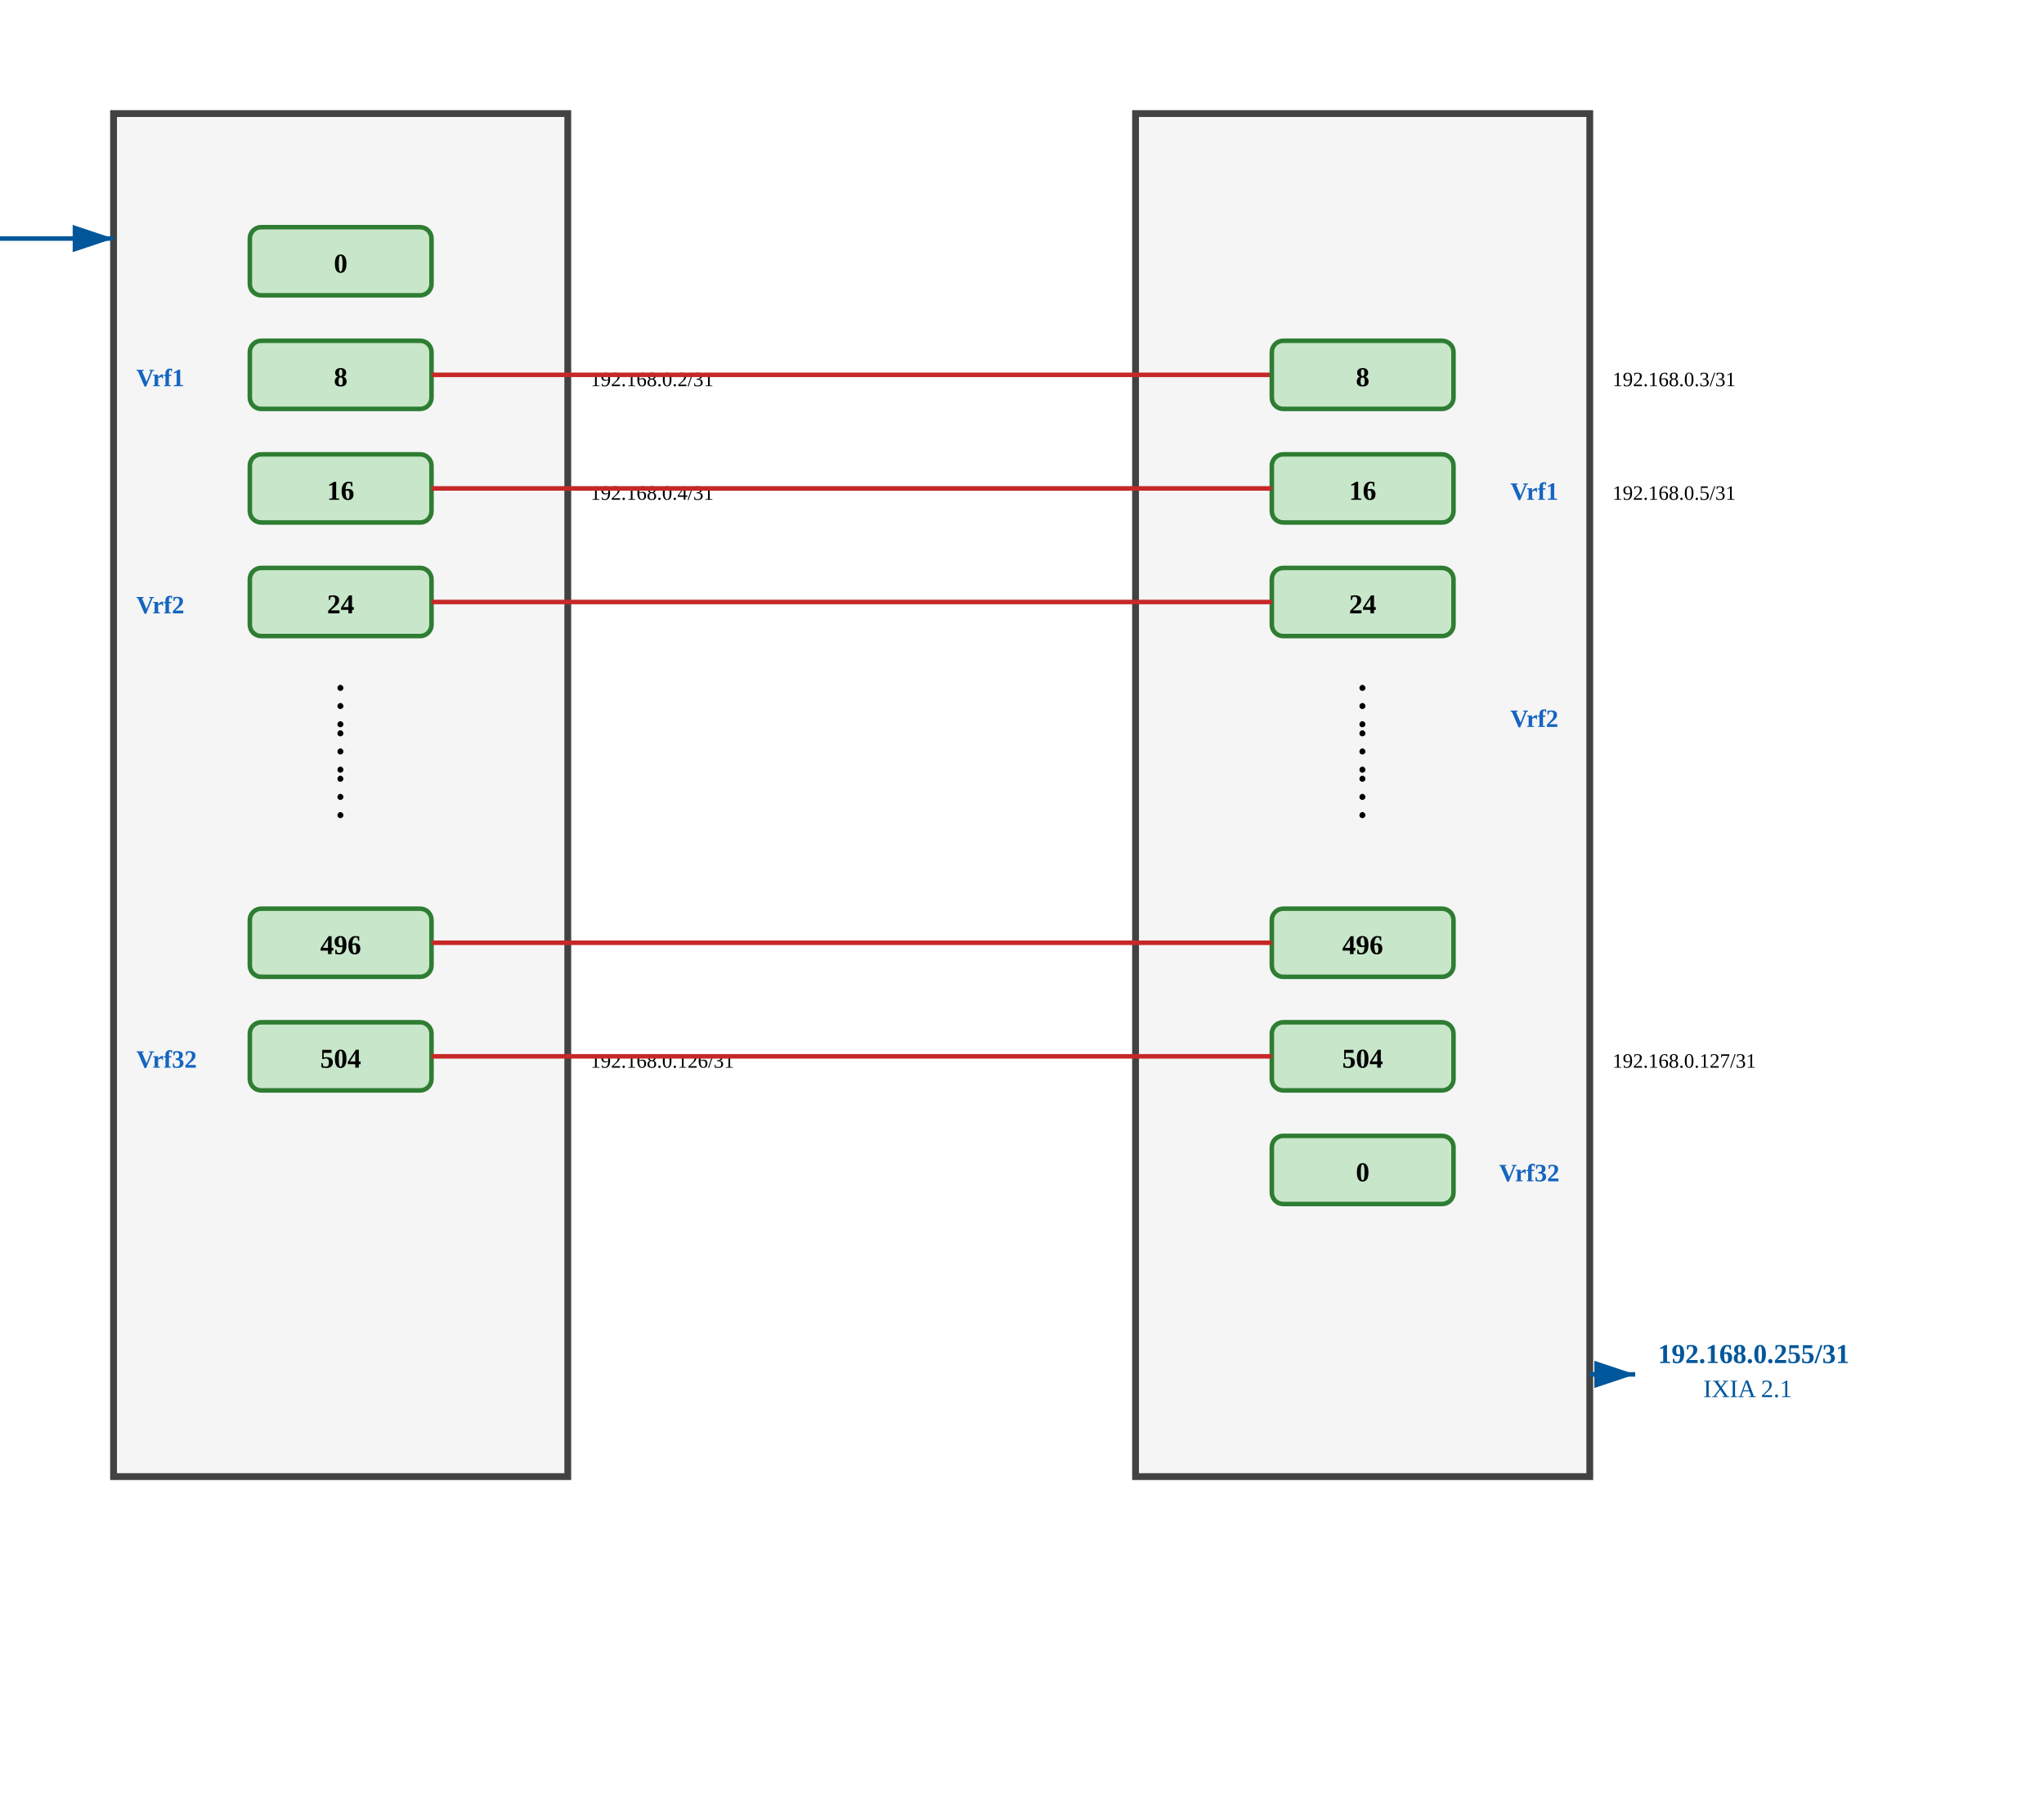
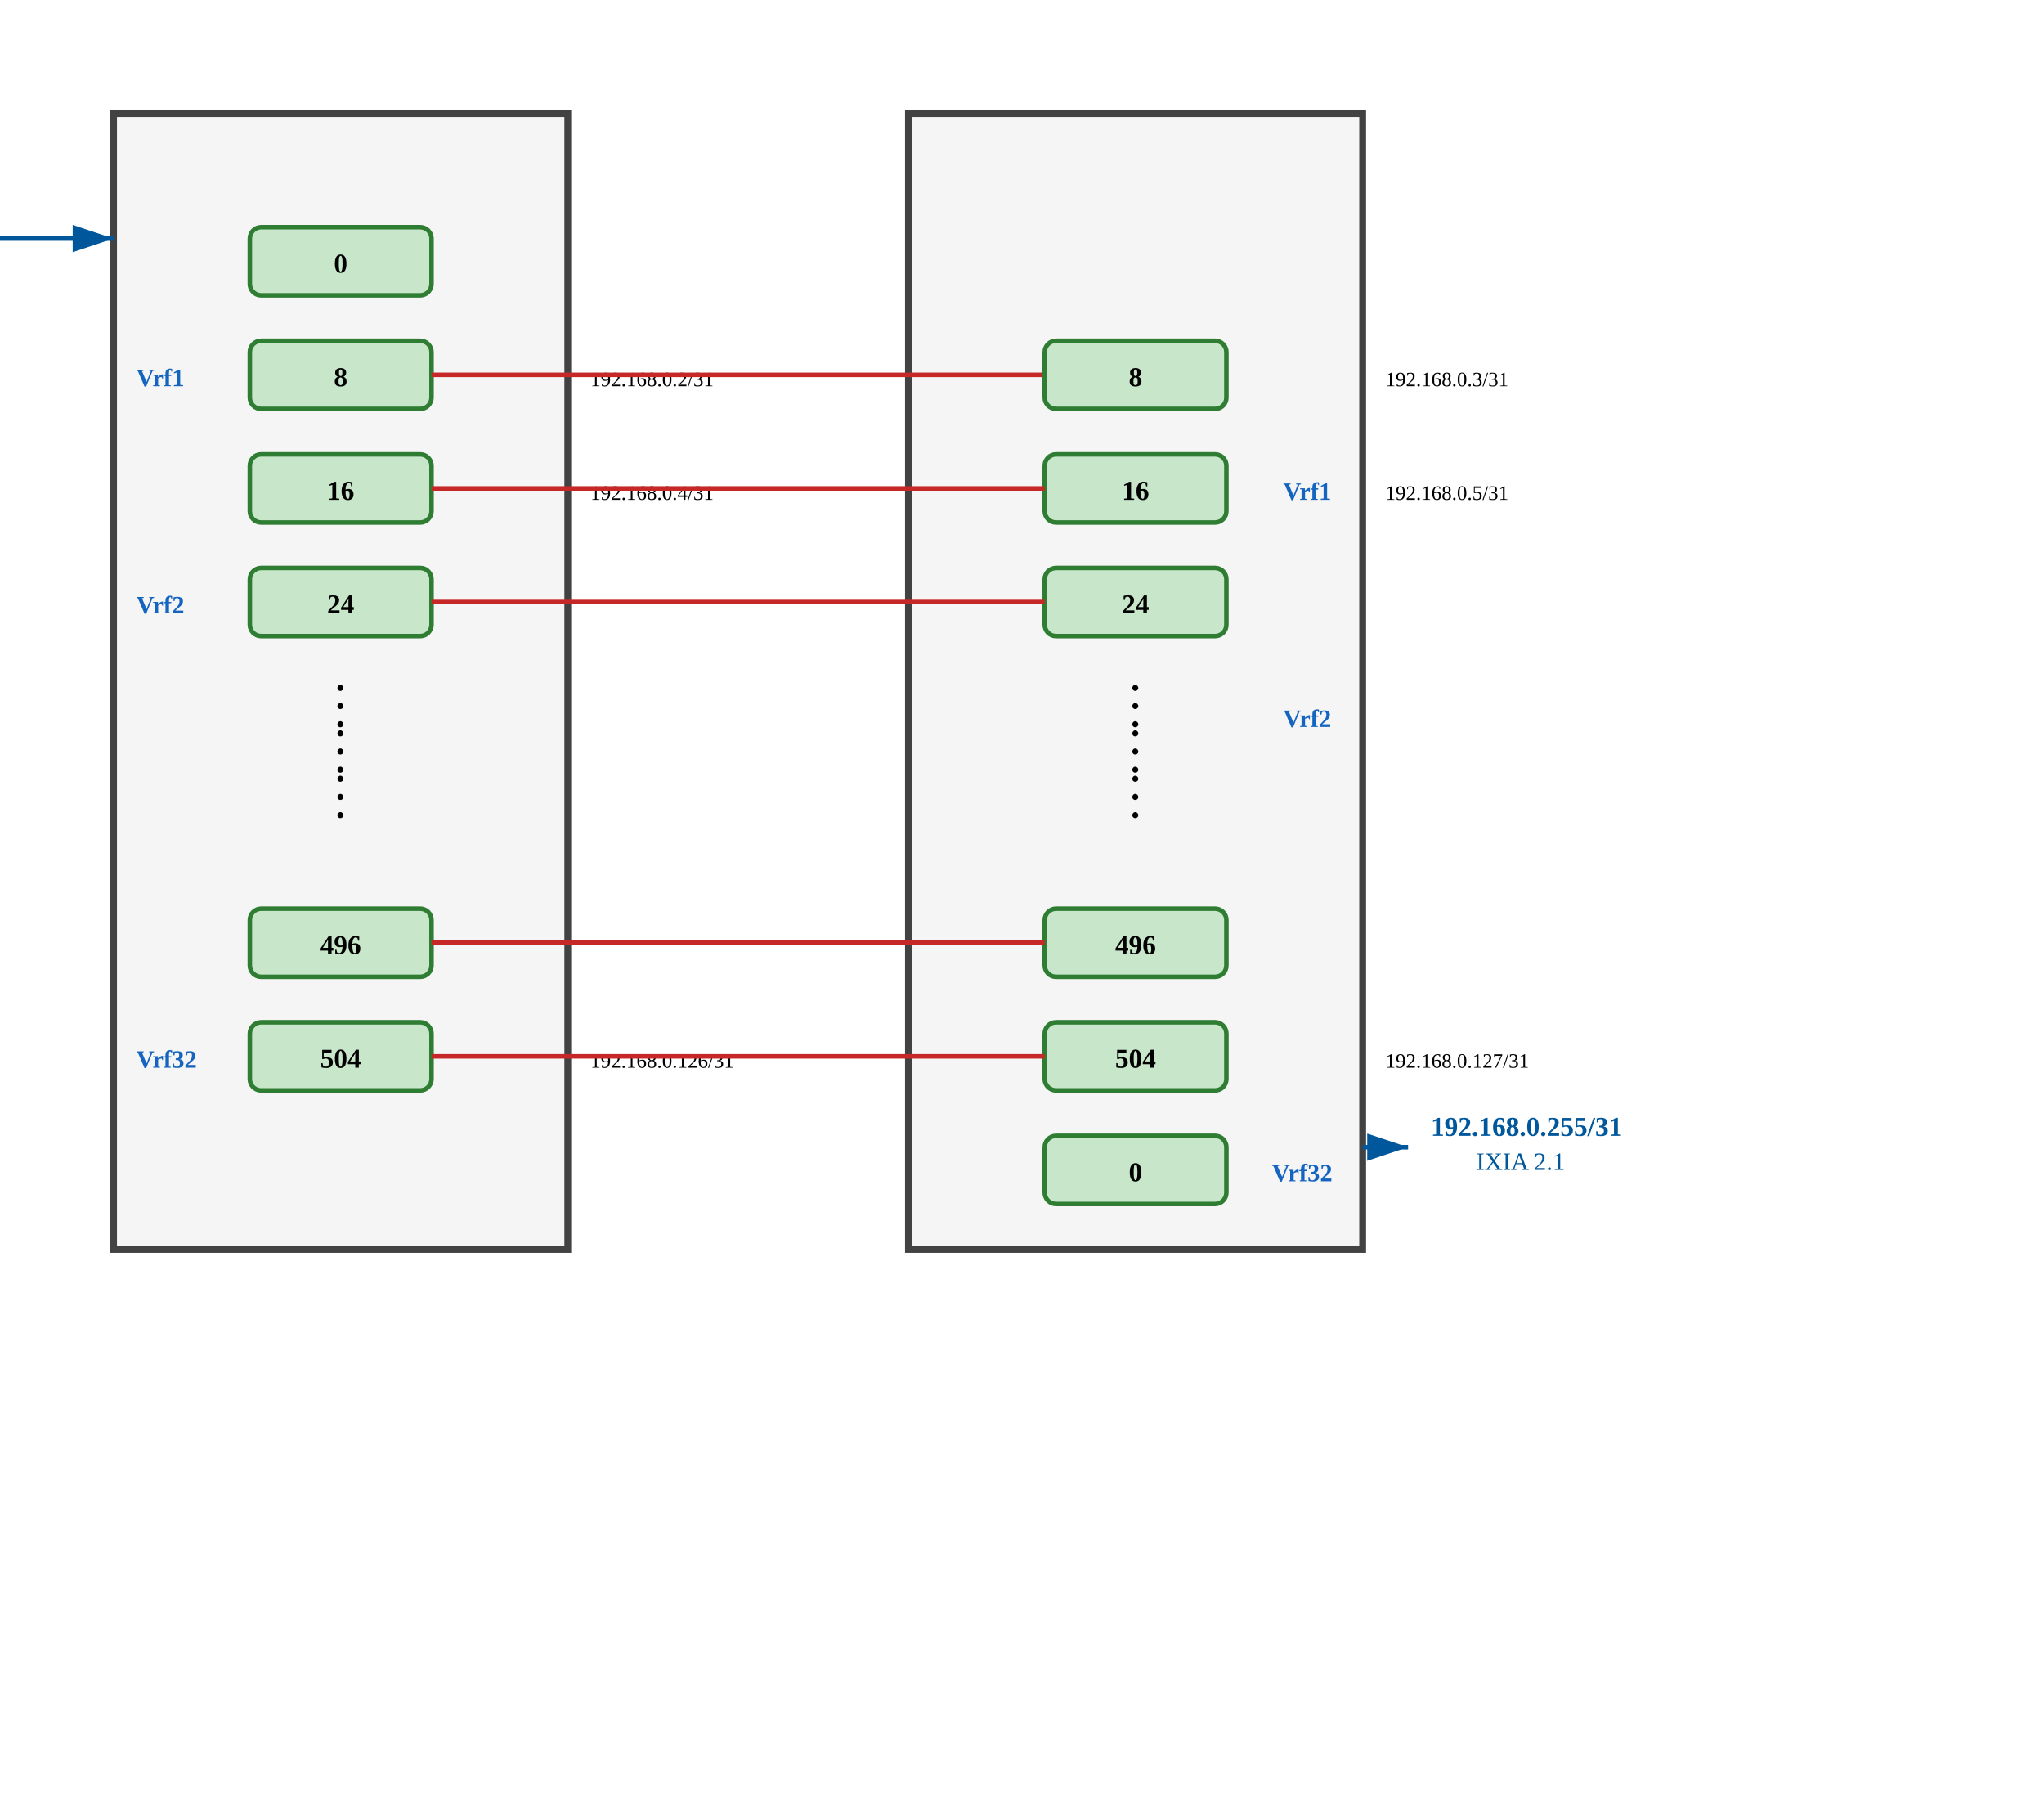
<svg xmlns="http://www.w3.org/2000/svg" width="900" height="800">
  <defs>
    <marker id="arrowred" markerWidth="10" markerHeight="10" refX="9" refY="3" orient="auto" markerUnits="strokeWidth">
      <path d="M0,0 L0,6 L9,3 z" fill="#c62828" />
    </marker>
    <marker id="arrowblue" markerWidth="10" markerHeight="10" refX="9" refY="3" orient="auto" markerUnits="strokeWidth">
      <path d="M0,0 L0,6 L9,3 z" fill="#01579b" />
    </marker>
  </defs>
-   <rect x="50" y="50" width="200" height="600" fill="#f5f5f5" stroke="#424242" stroke-width="3" />
-   <rect x="500" y="50" width="200" height="600" fill="#f5f5f5" stroke="#424242" stroke-width="3" />
+   <rect x="50" y="50" width="200" height="500" fill="#f5f5f5" stroke="#424242" stroke-width="3" />
+   <rect x="400" y="50" width="200" height="500" fill="#f5f5f5" stroke="#424242" stroke-width="3" />
  <text x="-100" y="100" font-size="12px" font-weight="bold" fill="#01579b">192.168.0.1/31</text>
  <text x="-80" y="115" font-size="11px" fill="#01579b">IXIA 1.1</text>
  <line x1="0" y1="105" x2="50" y2="105" stroke="#01579b" stroke-width="2" marker-end="url(#arrowblue)" />
-   <line x1="700" y1="605" x2="720" y2="605" stroke="#01579b" stroke-width="2" marker-end="url(#arrowblue)" />
-   <text x="730" y="600" font-size="12px" font-weight="bold" fill="#01579b">192.168.0.255/31</text>
-   <text x="750" y="615" font-size="11px" fill="#01579b">IXIA 2.1</text>
+   <line x1="600" y1="505" x2="620" y2="505" stroke="#01579b" stroke-width="2" marker-end="url(#arrowblue)" />
+   <text x="630" y="500" font-size="12px" font-weight="bold" fill="#01579b">192.168.0.255/31</text>
+   <text x="650" y="515" font-size="11px" fill="#01579b">IXIA 2.1</text>
  <rect x="110.0" y="100" width="80" height="30" fill="#c8e6c9" stroke="#2e7d32" stroke-width="2" rx="5" />
  <text x="150.0" y="120" text-anchor="middle" font-size="12px" font-weight="bold" fill="#000000">0</text>
  <text x="60" y="170" font-size="11px" font-weight="bold" fill="#1565c0">Vrf1</text>
  <rect x="110.0" y="150" width="80" height="30" fill="#c8e6c9" stroke="#2e7d32" stroke-width="2" rx="5" />
  <text x="150.0" y="170" text-anchor="middle" font-size="12px" font-weight="bold" fill="#000000">8</text>
  <text x="260" y="170" font-size="9px" fill="#000000">192.168.0.2/31</text>
-   <line x1="190.0" y1="165.0" x2="560.0" y2="165.0" stroke="#c62828" stroke-width="2" />
-   <rect x="560.0" y="150" width="80" height="30" fill="#c8e6c9" stroke="#2e7d32" stroke-width="2" rx="5" />
-   <text x="600.0" y="170" text-anchor="middle" font-size="12px" font-weight="bold" fill="#000000">8</text>
-   <text x="710" y="170" font-size="9px" fill="#000000">192.168.0.3/31</text>
-   <text x="665" y="220" font-size="11px" font-weight="bold" fill="#1565c0">Vrf1</text>
+   <line x1="190.0" y1="165.0" x2="460.0" y2="165.0" stroke="#c62828" stroke-width="2" />
+   <rect x="460.0" y="150" width="80" height="30" fill="#c8e6c9" stroke="#2e7d32" stroke-width="2" rx="5" />
+   <text x="500.0" y="170" text-anchor="middle" font-size="12px" font-weight="bold" fill="#000000">8</text>
+   <text x="610" y="170" font-size="9px" fill="#000000">192.168.0.3/31</text>
+   <text x="565" y="220" font-size="11px" font-weight="bold" fill="#1565c0">Vrf1</text>
  <rect x="110.0" y="200" width="80" height="30" fill="#c8e6c9" stroke="#2e7d32" stroke-width="2" rx="5" />
  <text x="150.0" y="220" text-anchor="middle" font-size="12px" font-weight="bold" fill="#000000">16</text>
  <text x="260" y="220" font-size="9px" fill="#000000">192.168.0.4/31</text>
  <text x="60" y="270" font-size="11px" font-weight="bold" fill="#1565c0">Vrf2</text>
-   <rect x="560.0" y="200" width="80" height="30" fill="#c8e6c9" stroke="#2e7d32" stroke-width="2" rx="5" />
-   <text x="600.0" y="220" text-anchor="middle" font-size="12px" font-weight="bold" fill="#000000">16</text>
-   <text x="710" y="220" font-size="9px" fill="#000000">192.168.0.5/31</text>
-   <line x1="190.0" y1="215.0" x2="560.0" y2="215.0" stroke="#c62828" stroke-width="2" />
+   <rect x="460.0" y="200" width="80" height="30" fill="#c8e6c9" stroke="#2e7d32" stroke-width="2" rx="5" />
+   <text x="500.0" y="220" text-anchor="middle" font-size="12px" font-weight="bold" fill="#000000">16</text>
+   <text x="610" y="220" font-size="9px" fill="#000000">192.168.0.5/31</text>
+   <line x1="190.0" y1="215.0" x2="460.0" y2="215.0" stroke="#c62828" stroke-width="2" />
  <rect x="110.0" y="250" width="80" height="30" fill="#c8e6c9" stroke="#2e7d32" stroke-width="2" rx="5" />
  <text x="150.0" y="270" text-anchor="middle" font-size="12px" font-weight="bold" fill="#000000">24</text>
-   <rect x="560.0" y="250" width="80" height="30" fill="#c8e6c9" stroke="#2e7d32" stroke-width="2" rx="5" />
-   <text x="600.0" y="270" text-anchor="middle" font-size="12px" font-weight="bold" fill="#000000">24</text>
-   <text x="665" y="320" font-size="11px" font-weight="bold" fill="#1565c0">Vrf2</text>
-   <line x1="190.0" y1="265.0" x2="560.0" y2="265.0" stroke="#c62828" stroke-width="2" />
+   <rect x="460.0" y="250" width="80" height="30" fill="#c8e6c9" stroke="#2e7d32" stroke-width="2" rx="5" />
+   <text x="500.0" y="270" text-anchor="middle" font-size="12px" font-weight="bold" fill="#000000">24</text>
+   <text x="565" y="320" font-size="11px" font-weight="bold" fill="#1565c0">Vrf2</text>
+   <line x1="190.0" y1="265.0" x2="460.0" y2="265.0" stroke="#c62828" stroke-width="2" />
  <text x="150.0" y="320" text-anchor="middle" font-size="24px" fill="#000000">⋮</text>
  <text x="150.0" y="340" text-anchor="middle" font-size="24px" fill="#000000">⋮</text>
  <text x="150.0" y="360" text-anchor="middle" font-size="24px" fill="#000000">⋮</text>
-   <text x="600.0" y="320" text-anchor="middle" font-size="24px" fill="#000000">⋮</text>
-   <text x="600.0" y="340" text-anchor="middle" font-size="24px" fill="#000000">⋮</text>
-   <text x="600.0" y="360" text-anchor="middle" font-size="24px" fill="#000000">⋮</text>
+   <text x="500.0" y="320" text-anchor="middle" font-size="24px" fill="#000000">⋮</text>
+   <text x="500.0" y="340" text-anchor="middle" font-size="24px" fill="#000000">⋮</text>
+   <text x="500.0" y="360" text-anchor="middle" font-size="24px" fill="#000000">⋮</text>
  <rect x="110.0" y="400" width="80" height="30" fill="#c8e6c9" stroke="#2e7d32" stroke-width="2" rx="5" />
  <text x="150.0" y="420" text-anchor="middle" font-size="12px" font-weight="bold" fill="#000000">496</text>
  <text x="60" y="470" font-size="11px" font-weight="bold" fill="#1565c0">Vrf32</text>
-   <rect x="560.0" y="400" width="80" height="30" fill="#c8e6c9" stroke="#2e7d32" stroke-width="2" rx="5" />
-   <text x="600.0" y="420" text-anchor="middle" font-size="12px" font-weight="bold" fill="#000000">496</text>
-   <line x1="190.0" y1="415.0" x2="560.0" y2="415.0" stroke="#c62828" stroke-width="2" />
+   <rect x="460.0" y="400" width="80" height="30" fill="#c8e6c9" stroke="#2e7d32" stroke-width="2" rx="5" />
+   <text x="500.0" y="420" text-anchor="middle" font-size="12px" font-weight="bold" fill="#000000">496</text>
+   <line x1="190.0" y1="415.0" x2="460.0" y2="415.0" stroke="#c62828" stroke-width="2" />
  <rect x="110.0" y="450" width="80" height="30" fill="#c8e6c9" stroke="#2e7d32" stroke-width="2" rx="5" />
  <text x="150.0" y="470" text-anchor="middle" font-size="12px" font-weight="bold" fill="#000000">504</text>
  <text x="260" y="470" font-size="9px" fill="#000000">192.168.0.126/31</text>
-   <rect x="560.0" y="450" width="80" height="30" fill="#c8e6c9" stroke="#2e7d32" stroke-width="2" rx="5" />
-   <text x="600.0" y="470" text-anchor="middle" font-size="12px" font-weight="bold" fill="#000000">504</text>
-   <text x="710" y="470" font-size="9px" fill="#000000">192.168.0.127/31</text>
-   <text x="660" y="520" font-size="11px" font-weight="bold" fill="#1565c0">Vrf32</text>
-   <line x1="190.0" y1="465.0" x2="560.0" y2="465.0" stroke="#c62828" stroke-width="2" />
-   <rect x="560.0" y="500" width="80" height="30" fill="#c8e6c9" stroke="#2e7d32" stroke-width="2" rx="5" />
-   <text x="600.0" y="520" text-anchor="middle" font-size="12px" font-weight="bold" fill="#000000">0</text>
+   <rect x="460.0" y="450" width="80" height="30" fill="#c8e6c9" stroke="#2e7d32" stroke-width="2" rx="5" />
+   <text x="500.0" y="470" text-anchor="middle" font-size="12px" font-weight="bold" fill="#000000">504</text>
+   <text x="610" y="470" font-size="9px" fill="#000000">192.168.0.127/31</text>
+   <text x="560" y="520" font-size="11px" font-weight="bold" fill="#1565c0">Vrf32</text>
+   <line x1="190.0" y1="465.0" x2="460.0" y2="465.0" stroke="#c62828" stroke-width="2" />
+   <rect x="460.0" y="500" width="80" height="30" fill="#c8e6c9" stroke="#2e7d32" stroke-width="2" rx="5" />
+   <text x="500.0" y="520" text-anchor="middle" font-size="12px" font-weight="bold" fill="#000000">0</text>
</svg>
